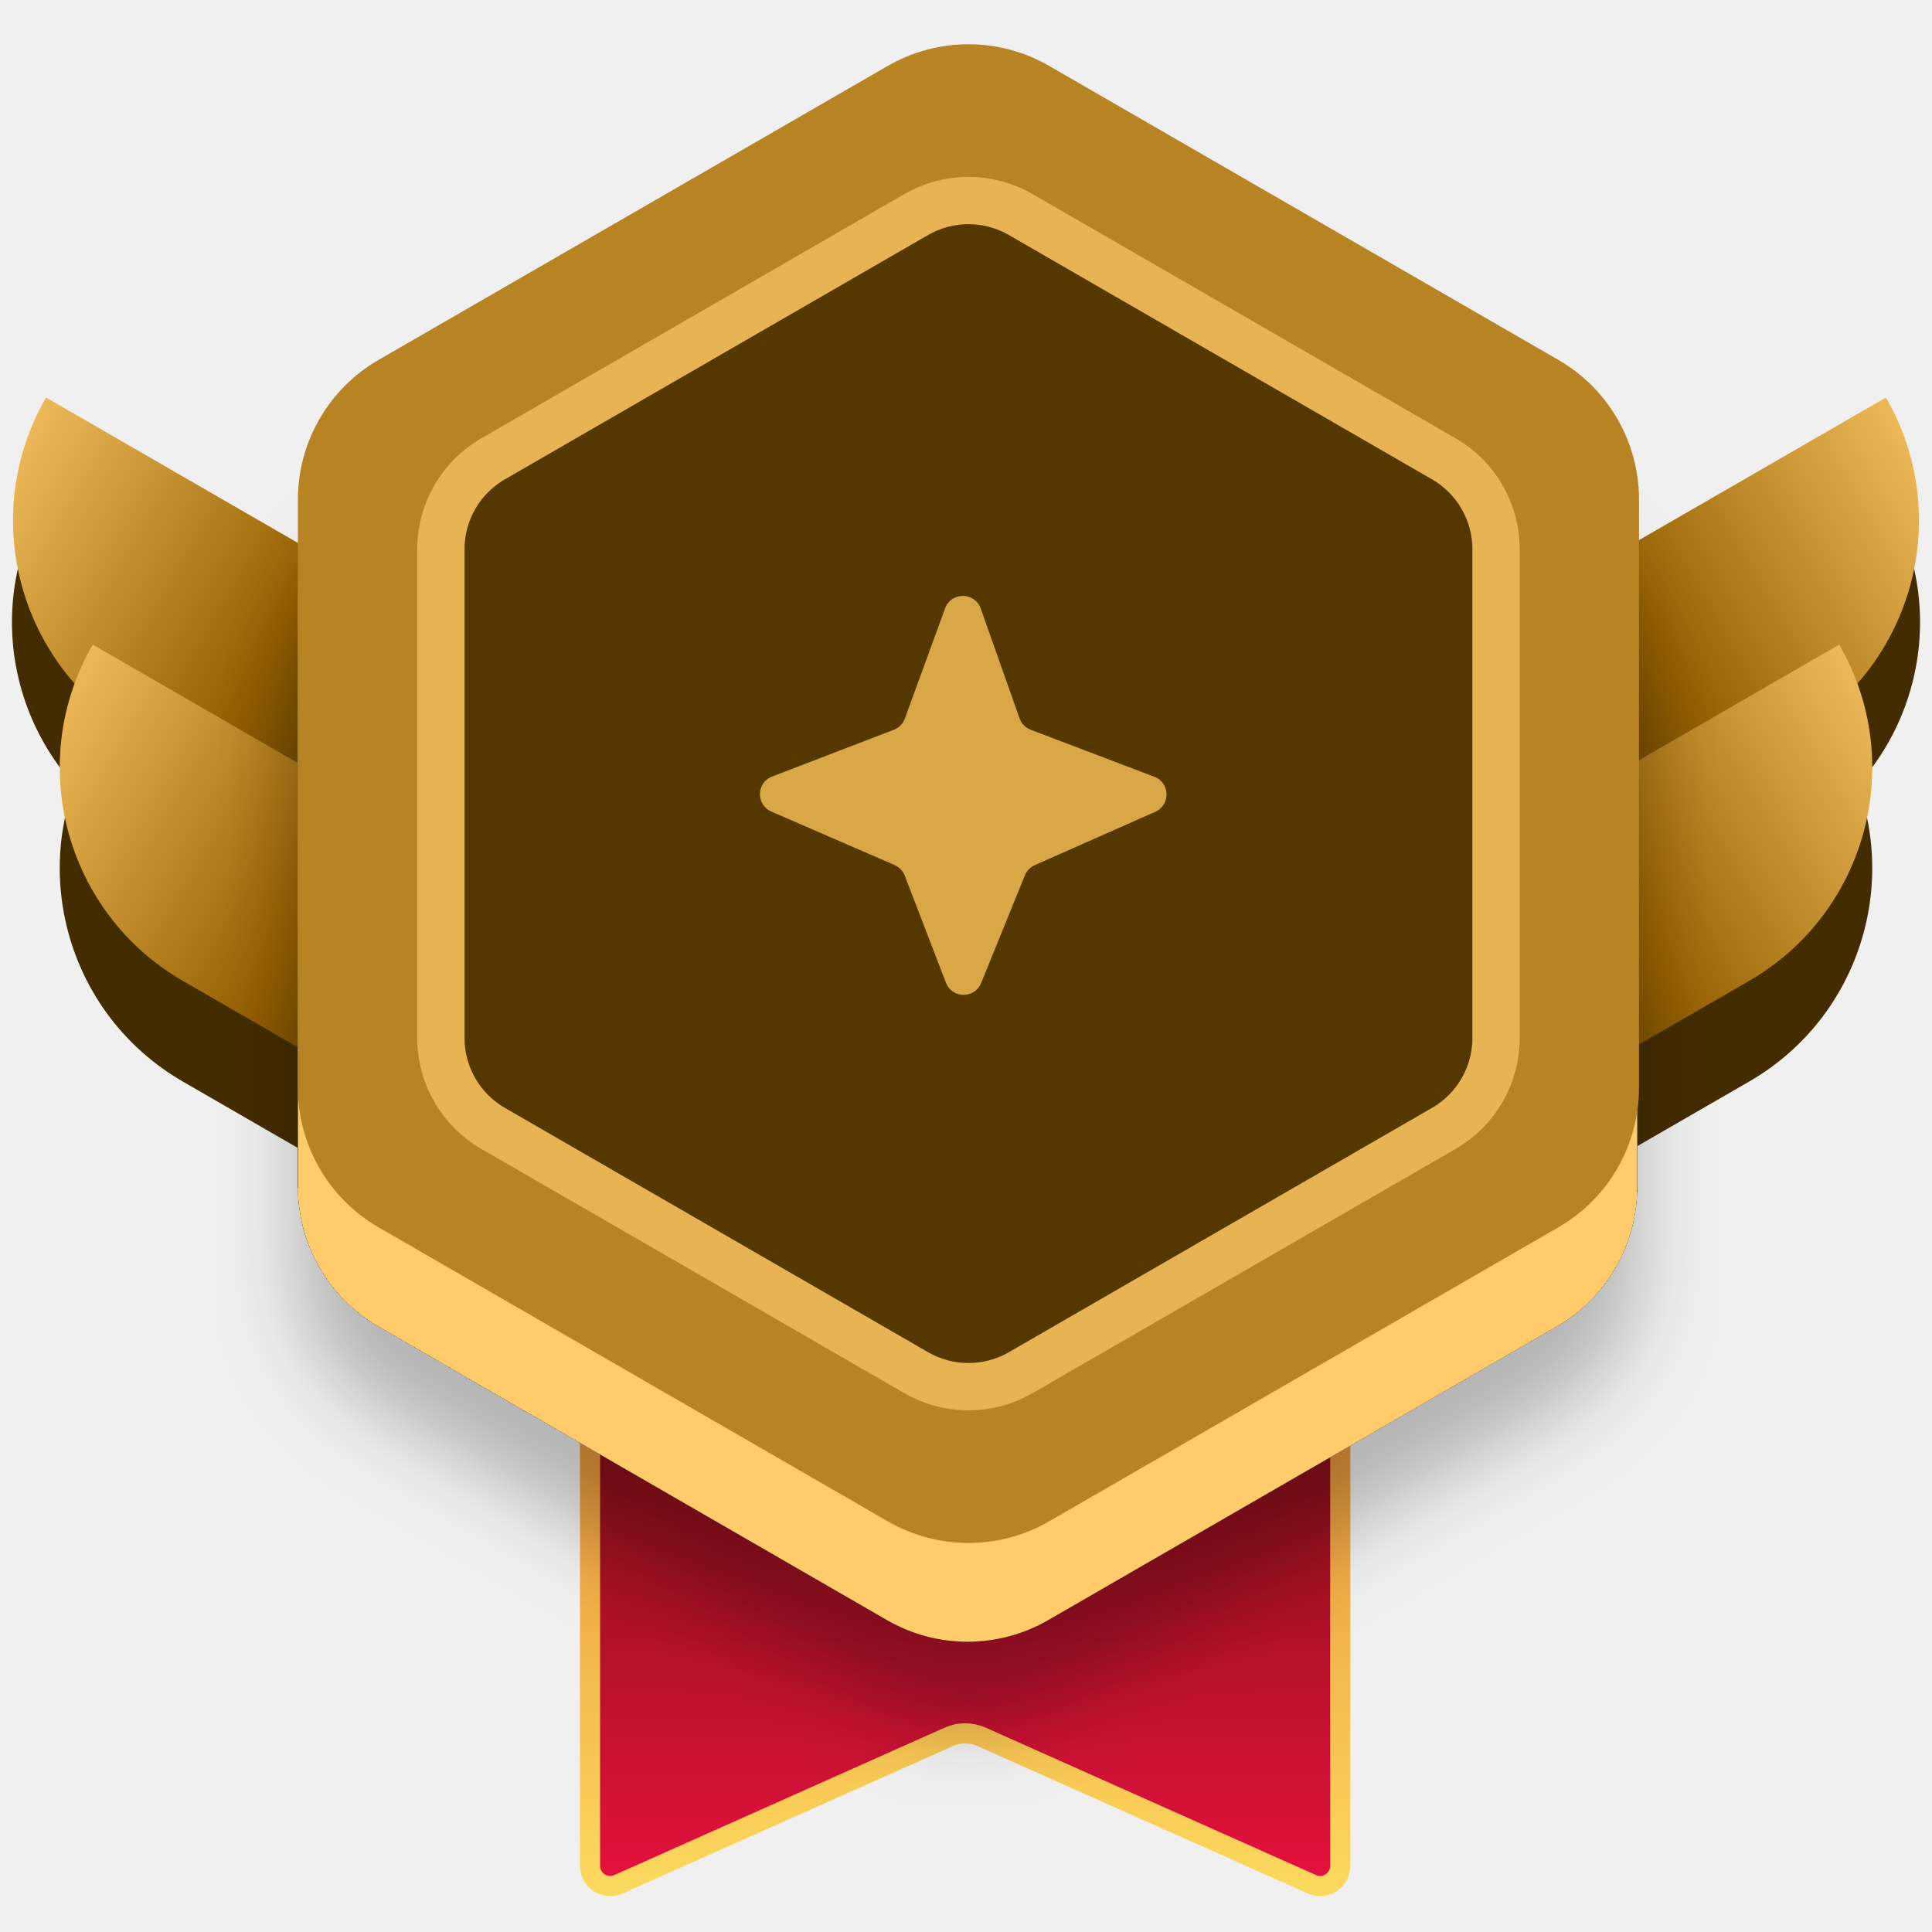
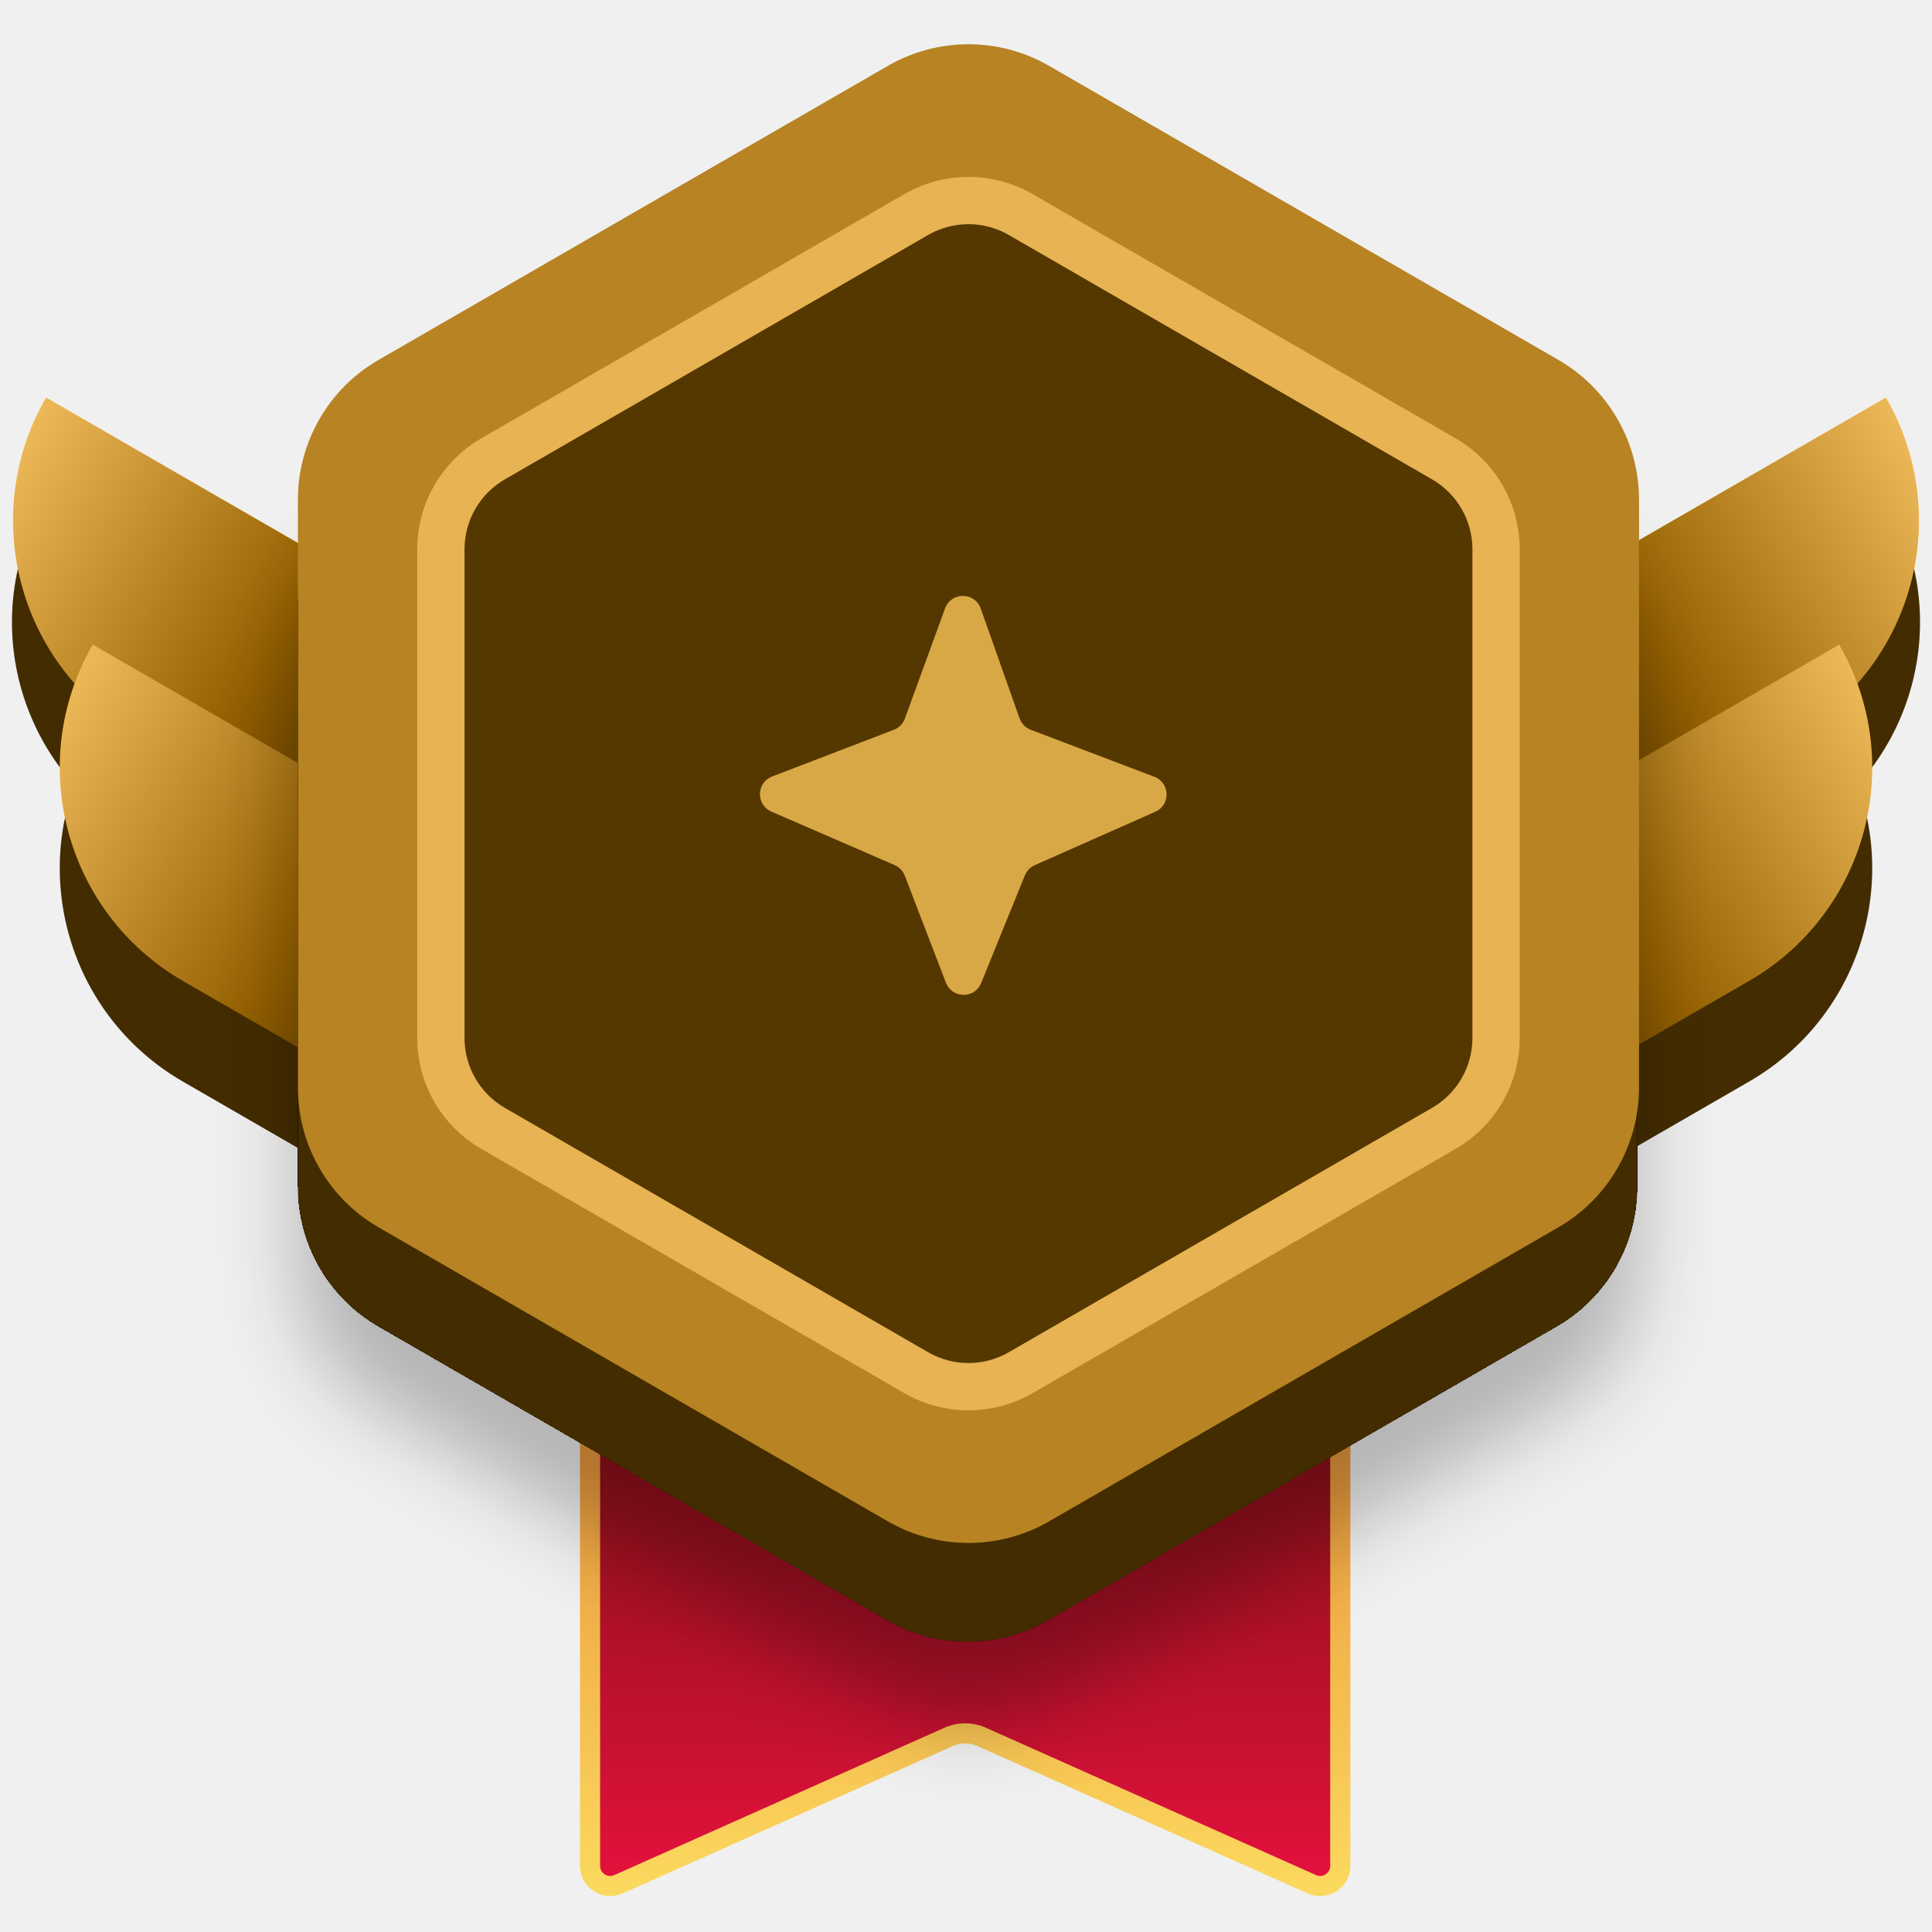
<svg xmlns="http://www.w3.org/2000/svg" width="200" height="200" viewBox="0 0 200 200" fill="none">
-   <path d="M63.167 94.686H136.658C137.811 94.686 138.745 95.621 138.745 96.773V193.154C138.745 194.665 137.188 195.676 135.808 195.06L101.613 179.8C100.531 179.317 99.294 179.317 98.212 179.8L64.018 195.06C62.637 195.676 61.08 194.665 61.08 193.154V96.773C61.08 95.621 62.015 94.686 63.167 94.686Z" fill="url(#paint0_linear_306_4746)" stroke="url(#paint1_linear_306_4746)" stroke-width="2.087" />
-   <g clip-path="url(#clip0_306_4746)">
-     <path d="M56.273 104.094L9.604 77.15C2.566 89.34 6.743 104.927 18.933 111.965L43.529 126.166L56.273 104.094Z" fill="#432C00" />
-     <path d="M51.437 78.517L5.033 51.726C4.887 51.641 4.7 51.691 4.615 51.838C-2.338 63.881 1.788 79.282 13.832 86.235L38.693 100.589L51.437 78.517Z" fill="#432C00" />
+   <path d="M63.167 94.686H136.658C137.811 94.686 138.745 95.621 138.745 96.773V193.154C138.745 194.665 137.188 195.676 135.808 195.06L101.613 179.8C100.531 179.317 99.294 179.317 98.212 179.8L64.018 195.06C62.637 195.676 61.08 194.665 61.08 193.154V96.773C61.08 95.621 62.015 94.686 63.167 94.686Z" fill="url(#paint0_linear_954_689)" stroke="url(#paint1_linear_954_689)" stroke-width="2.087" />
+   <g clip-path="url(#clip0_954_689)">
+     <path d="M56.273 104.094L9.605 77.15C2.567 89.34 6.744 104.927 18.934 111.965L43.53 126.166L56.273 104.094Z" fill="#432C00" />
+     <path d="M51.438 78.517L5.034 51.726C4.888 51.641 4.701 51.691 4.616 51.838C-2.337 63.881 1.789 79.282 13.833 86.235L38.694 100.589L51.438 78.517Z" fill="#432C00" />
  </g>
-   <g clip-path="url(#clip1_306_4746)">
-     <path d="M51.437 68.097L4.768 41.153C-2.27 53.343 1.907 68.931 14.097 75.969L38.693 90.169L51.437 68.097Z" fill="url(#paint2_linear_306_4746)" />
-     <path d="M51.437 68.097L4.768 41.153C-2.27 53.343 1.907 68.931 14.097 75.969L38.693 90.169L51.437 68.097Z" fill="#FFCB6B" style="mix-blend-mode:color" />
-     <path d="M56.273 93.673L9.604 66.73C2.566 78.919 6.743 94.507 18.933 101.545L43.529 115.745L56.273 93.673Z" fill="url(#paint3_linear_306_4746)" />
-     <path d="M56.273 93.673L9.604 66.73C2.566 78.919 6.743 94.507 18.933 101.545L43.529 115.745L56.273 93.673Z" fill="#FFCB6B" style="mix-blend-mode:color" />
+   <g clip-path="url(#clip1_954_689)">
+     <path d="M51.438 68.097L4.769 41.153C-2.269 53.343 1.908 68.931 14.098 75.969L38.694 90.169L51.438 68.097Z" fill="url(#paint2_linear_954_689)" />
+     <path d="M51.438 68.097L4.769 41.153C-2.269 53.343 1.908 68.931 14.098 75.969L38.694 90.169L51.438 68.097Z" fill="#FFCB6B" style="mix-blend-mode:color" />
+     <path d="M56.273 93.673L9.605 66.73C2.567 78.919 6.744 94.507 18.934 101.545L43.53 115.745L56.273 93.673Z" fill="url(#paint3_linear_954_689)" />
+     <path d="M56.273 93.673L9.605 66.73C2.567 78.919 6.744 94.507 18.934 101.545L43.53 115.745L56.273 93.673Z" fill="#FFCB6B" style="mix-blend-mode:color" />
  </g>
-   <g clip-path="url(#clip2_306_4746)">
-     <path d="M143.728 104.094L190.396 77.15C197.434 89.34 193.257 104.927 181.067 111.965L156.471 126.166L143.728 104.094Z" fill="#432C00" />
-     <path d="M148.564 78.517L194.968 51.726C195.114 51.641 195.301 51.691 195.386 51.838C202.339 63.881 198.213 79.282 186.169 86.235L161.308 100.589L148.564 78.517Z" fill="#432C00" />
+   <g clip-path="url(#clip2_954_689)">
+     <path d="M143.727 104.094L190.395 77.15C197.433 89.34 193.256 104.927 181.066 111.965L156.47 126.166L143.727 104.094Z" fill="#432C00" />
+     <path d="M148.562 78.517L194.966 51.726C195.112 51.641 195.299 51.691 195.384 51.838C202.337 63.881 198.211 79.282 186.167 86.235L161.306 100.589L148.562 78.517Z" fill="#432C00" />
  </g>
-   <g clip-path="url(#clip3_306_4746)">
-     <path d="M148.563 68.097L195.232 41.153C202.27 53.343 198.093 68.931 185.903 75.969L161.307 90.169L148.563 68.097Z" fill="url(#paint4_linear_306_4746)" />
-     <path d="M148.563 68.097L195.232 41.153C202.27 53.343 198.093 68.931 185.903 75.969L161.307 90.169L148.563 68.097Z" fill="#FFCB6B" style="mix-blend-mode:color" />
-     <path d="M143.728 93.673L190.396 66.73C197.434 78.919 193.257 94.507 181.067 101.545L156.471 115.745L143.728 93.673Z" fill="url(#paint5_linear_306_4746)" />
-     <path d="M143.728 93.673L190.396 66.73C197.434 78.919 193.257 94.507 181.067 101.545L156.471 115.745L143.728 93.673Z" fill="#FFCB6B" style="mix-blend-mode:color" />
+   <g clip-path="url(#clip3_954_689)">
+     <path d="M148.562 68.097L195.231 41.153C202.269 53.343 198.092 68.931 185.902 75.969L161.306 90.169L148.562 68.097Z" fill="url(#paint4_linear_954_689)" />
+     <path d="M148.562 68.097L195.231 41.153C202.269 53.343 198.092 68.931 185.902 75.969L161.306 90.169L148.562 68.097Z" fill="#FFCB6B" style="mix-blend-mode:color" />
+     <path d="M143.727 93.673L190.395 66.73C197.433 78.919 193.256 94.507 181.066 101.545L156.47 115.745L143.727 93.673Z" fill="url(#paint5_linear_954_689)" />
+     <path d="M143.727 93.673L190.395 66.73C197.433 78.919 193.256 94.507 181.066 101.545L156.47 115.745L143.727 93.673Z" fill="#FFCB6B" style="mix-blend-mode:color" />
  </g>
-   <g filter="url(#filter0_d_306_4746)">
-     <path d="M91.828 17.246C96.986 14.268 103.341 14.268 108.5 17.246L161.153 47.645C166.311 50.623 169.489 56.127 169.489 62.083V122.882C169.489 128.838 166.311 134.342 161.153 137.32L108.5 167.719C103.341 170.697 96.986 170.697 91.828 167.719L39.175 137.32C34.017 134.342 30.839 128.838 30.839 122.882V62.083C30.839 56.127 34.017 50.623 39.175 47.645L91.828 17.246Z" fill="black" style="mix-blend-mode:multiply" shape-rendering="crispEdges" />
+   <g filter="url(#filter0_d_954_689)">
+     <path d="M91.829 17.246C96.987 14.268 103.342 14.268 108.501 17.246L161.154 47.645C166.312 50.623 169.49 56.127 169.49 62.083V122.882C169.49 128.838 166.312 134.342 161.154 137.32L108.501 167.719C103.342 170.697 96.987 170.697 91.829 167.719L39.176 137.32C34.017 134.342 30.84 128.838 30.84 122.882V62.083C30.84 56.127 34.017 50.623 39.176 47.645L91.829 17.246Z" fill="black" style="mix-blend-mode:multiply" shape-rendering="crispEdges" />
  </g>
-   <path d="M91.828 17.246C96.986 14.268 103.341 14.268 108.5 17.246L161.153 47.645C166.311 50.623 169.489 56.127 169.489 62.083V122.882C169.489 128.838 166.311 134.342 161.153 137.32L108.5 167.719C103.341 170.697 96.986 170.697 91.828 167.719L39.175 137.32C34.017 134.342 30.839 128.838 30.839 122.882V62.083C30.839 56.127 34.017 50.623 39.175 47.645L91.828 17.246Z" fill="#0C3855" />
-   <path d="M91.828 17.246C96.986 14.268 103.341 14.268 108.5 17.246L161.153 47.645C166.311 50.623 169.489 56.127 169.489 62.083V122.882C169.489 128.838 166.311 134.342 161.153 137.32L108.5 167.719C103.341 170.697 96.986 170.697 91.828 167.719L39.175 137.32C34.017 134.342 30.839 128.838 30.839 122.882V62.083C30.839 56.127 34.017 50.623 39.175 47.645L91.828 17.246Z" fill="#FFCB6B" />
-   <path d="M91.908 6.819C97.073 3.837 103.436 3.837 108.601 6.819L161.323 37.258C166.488 40.24 169.67 45.751 169.67 51.715V112.593C169.67 118.557 166.488 124.069 161.323 127.051L108.601 157.49C103.436 160.472 97.073 160.472 91.908 157.49L39.186 127.051C34.021 124.069 30.839 118.557 30.839 112.593V51.715C30.839 45.751 34.021 40.24 39.186 37.258L91.908 6.819Z" fill="#B78323" />
-   <path d="M94.856 22.204C98.197 20.276 102.313 20.276 105.653 22.204L149.474 47.504C152.814 49.432 154.872 52.997 154.872 56.855V107.454C154.872 111.311 152.814 114.876 149.474 116.805L105.653 142.104C102.313 144.033 98.197 144.033 94.856 142.104L51.035 116.805C47.695 114.876 45.637 111.311 45.637 107.454V56.855C45.637 52.997 47.695 49.433 51.035 47.504L94.856 22.204Z" fill="#553700" stroke="#E7B353" stroke-width="4.899" />
-   <path d="M79.849 84.013C78.239 83.315 78.289 81.016 79.927 80.386L92.533 75.544C93.062 75.341 93.477 74.919 93.671 74.386L97.834 62.977C98.464 61.251 100.91 61.263 101.523 62.995L105.547 74.369C105.739 74.911 106.161 75.342 106.699 75.547L119.498 80.411C121.135 81.033 121.196 83.326 119.595 84.035L107.117 89.56C106.653 89.766 106.286 90.144 106.095 90.615L101.568 101.763C100.9 103.409 98.561 103.388 97.923 101.729L93.66 90.647C93.472 90.157 93.094 89.763 92.612 89.553L79.849 84.013Z" fill="#D9A846" />
+   <path d="M91.829 17.246C96.987 14.268 103.342 14.268 108.501 17.246L161.154 47.645C166.312 50.623 169.49 56.127 169.49 62.083V122.882C169.49 128.838 166.312 134.342 161.154 137.32L108.501 167.719C103.342 170.697 96.987 170.697 91.829 167.719L39.176 137.32C34.017 134.342 30.84 128.838 30.84 122.882V62.083C30.84 56.127 34.017 50.623 39.176 47.645L91.829 17.246Z" fill="#432C00" />
+   <path d="M91.909 6.819C97.074 3.837 103.437 3.837 108.602 6.819L161.324 37.258C166.489 40.24 169.671 45.751 169.671 51.715V112.593C169.671 118.557 166.489 124.069 161.324 127.051L108.602 157.49C103.437 160.472 97.074 160.472 91.909 157.49L39.187 127.051C34.022 124.069 30.84 118.557 30.84 112.593V51.715C30.84 45.751 34.022 40.24 39.187 37.258L91.909 6.819Z" fill="#B78323" />
+   <path d="M94.857 22.204C98.198 20.276 102.314 20.276 105.654 22.204L149.475 47.504C152.815 49.432 154.873 52.997 154.873 56.855V107.454C154.873 111.311 152.815 114.876 149.475 116.805L105.654 142.104C102.314 144.033 98.198 144.033 94.857 142.104L51.036 116.805C47.696 114.876 45.638 111.311 45.638 107.454V56.855C45.638 52.997 47.696 49.433 51.036 47.504L94.857 22.204Z" fill="#553700" stroke="#E7B353" stroke-width="4.899" />
+   <path d="M79.85 84.013C78.24 83.315 78.29 81.016 79.927 80.386L92.534 75.544C93.063 75.341 93.478 74.919 93.672 74.386L97.835 62.977C98.465 61.251 100.911 61.263 101.524 62.995L105.548 74.369C105.74 74.911 106.161 75.342 106.7 75.547L119.499 80.411C121.136 81.033 121.197 83.326 119.596 84.035L107.118 89.56C106.654 89.766 106.287 90.144 106.096 90.615L101.569 101.763C100.901 103.409 98.562 103.388 97.924 101.729L93.661 90.647C93.473 90.157 93.095 89.763 92.612 89.553L79.85 84.013Z" fill="#D9A846" />
  <defs>
-     <filter id="filter0_d_306_4746" x="22.503" y="15.012" width="155.321" height="171.612" filterUnits="userSpaceOnUse" color-interpolation-filters="sRGB">
+     <filter id="filter0_d_954_689" x="22.504" y="15.012" width="155.322" height="171.612" filterUnits="userSpaceOnUse" color-interpolation-filters="sRGB">
      <feFlood flood-opacity="0" result="BackgroundImageFix" />
      <feColorMatrix in="SourceAlpha" type="matrix" values="0 0 0 0 0 0 0 0 0 0 0 0 0 0 0 0 0 0 127 0" result="hardAlpha" />
      <feOffset dy="8.336" />
      <feGaussianBlur stdDeviation="4.168" />
      <feComposite in2="hardAlpha" operator="out" />
      <feColorMatrix type="matrix" values="0 0 0 0 0 0 0 0 0 0 0 0 0 0 0 0 0 0 0.25 0" />
-       <feBlend mode="normal" in2="BackgroundImageFix" result="effect1_dropShadow_306_4746" />
-       <feBlend mode="normal" in="SourceGraphic" in2="effect1_dropShadow_306_4746" result="shape" />
+       <feBlend mode="normal" in2="BackgroundImageFix" result="effect1_dropShadow_954_689" />
+       <feBlend mode="normal" in="SourceGraphic" in2="effect1_dropShadow_954_689" result="shape" />
    </filter>
-     <linearGradient id="paint0_linear_306_4746" x1="99.913" y1="141.623" x2="99.913" y2="197.979" gradientUnits="userSpaceOnUse">
+     <linearGradient id="paint0_linear_954_689" x1="99.913" y1="141.623" x2="99.913" y2="197.979" gradientUnits="userSpaceOnUse">
      <stop stop-color="#7B1012" />
      <stop offset="1" stop-color="#EA1140" />
    </linearGradient>
-     <linearGradient id="paint1_linear_306_4746" x1="99.913" y1="129.746" x2="99.913" y2="197.979" gradientUnits="userSpaceOnUse">
+     <linearGradient id="paint1_linear_954_689" x1="99.913" y1="129.746" x2="99.913" y2="197.979" gradientUnits="userSpaceOnUse">
      <stop stop-color="#E67D2D" />
      <stop offset="1" stop-color="#FCDC60" />
    </linearGradient>
-     <linearGradient id="paint2_linear_306_4746" x1="45.065" y1="79.133" x2="-1.603" y2="52.189" gradientUnits="userSpaceOnUse">
+     <linearGradient id="paint2_linear_954_689" x1="45.066" y1="79.133" x2="-1.602" y2="52.189" gradientUnits="userSpaceOnUse">
      <stop stop-color="#432C00" />
      <stop offset="1" stop-color="#E8BA5A" />
    </linearGradient>
-     <linearGradient id="paint3_linear_306_4746" x1="49.901" y1="104.709" x2="3.233" y2="77.766" gradientUnits="userSpaceOnUse">
+     <linearGradient id="paint3_linear_954_689" x1="49.902" y1="104.709" x2="3.234" y2="77.766" gradientUnits="userSpaceOnUse">
      <stop stop-color="#432C00" />
      <stop offset="1" stop-color="#E8BA5A" />
    </linearGradient>
-     <linearGradient id="paint4_linear_306_4746" x1="154.935" y1="79.133" x2="201.603" y2="52.189" gradientUnits="userSpaceOnUse">
+     <linearGradient id="paint4_linear_954_689" x1="154.934" y1="79.133" x2="201.602" y2="52.189" gradientUnits="userSpaceOnUse">
      <stop stop-color="#432C00" />
      <stop offset="1" stop-color="#E8BA5A" />
    </linearGradient>
-     <linearGradient id="paint5_linear_306_4746" x1="150.099" y1="104.709" x2="196.767" y2="77.766" gradientUnits="userSpaceOnUse">
+     <linearGradient id="paint5_linear_954_689" x1="150.098" y1="104.709" x2="196.766" y2="77.766" gradientUnits="userSpaceOnUse">
      <stop stop-color="#432C00" />
      <stop offset="1" stop-color="#E8BA5A" />
    </linearGradient>
-     <clipPath id="clip0_306_4746">
-       <rect width="45.847" height="103.157" fill="white" transform="matrix(-1 0 0 1 45.8486 41.1958)" />
+     <clipPath id="clip0_954_689">
+       <rect width="45.847" height="103.157" fill="white" transform="matrix(-1 0 0 1 45.8496 41.1958)" />
    </clipPath>
-     <clipPath id="clip1_306_4746">
-       <rect width="51.057" height="101.073" fill="white" transform="matrix(-1 0 0 1 51.0576 41.1958)" />
+     <clipPath id="clip1_954_689">
+       <rect width="51.057" height="101.073" fill="white" transform="matrix(-1 0 0 1 51.0586 41.1958)" />
    </clipPath>
-     <clipPath id="clip2_306_4746">
-       <rect width="45.847" height="103.157" fill="white" transform="translate(154.151 41.1958)" />
+     <clipPath id="clip2_954_689">
+       <rect width="45.847" height="103.157" fill="white" transform="translate(154.15 41.1958)" />
    </clipPath>
-     <clipPath id="clip3_306_4746">
-       <rect width="51.057" height="101.073" fill="white" transform="translate(148.942 41.1958)" />
+     <clipPath id="clip3_954_689">
+       <rect width="51.057" height="101.073" fill="white" transform="translate(148.941 41.1958)" />
    </clipPath>
  </defs>
</svg>
